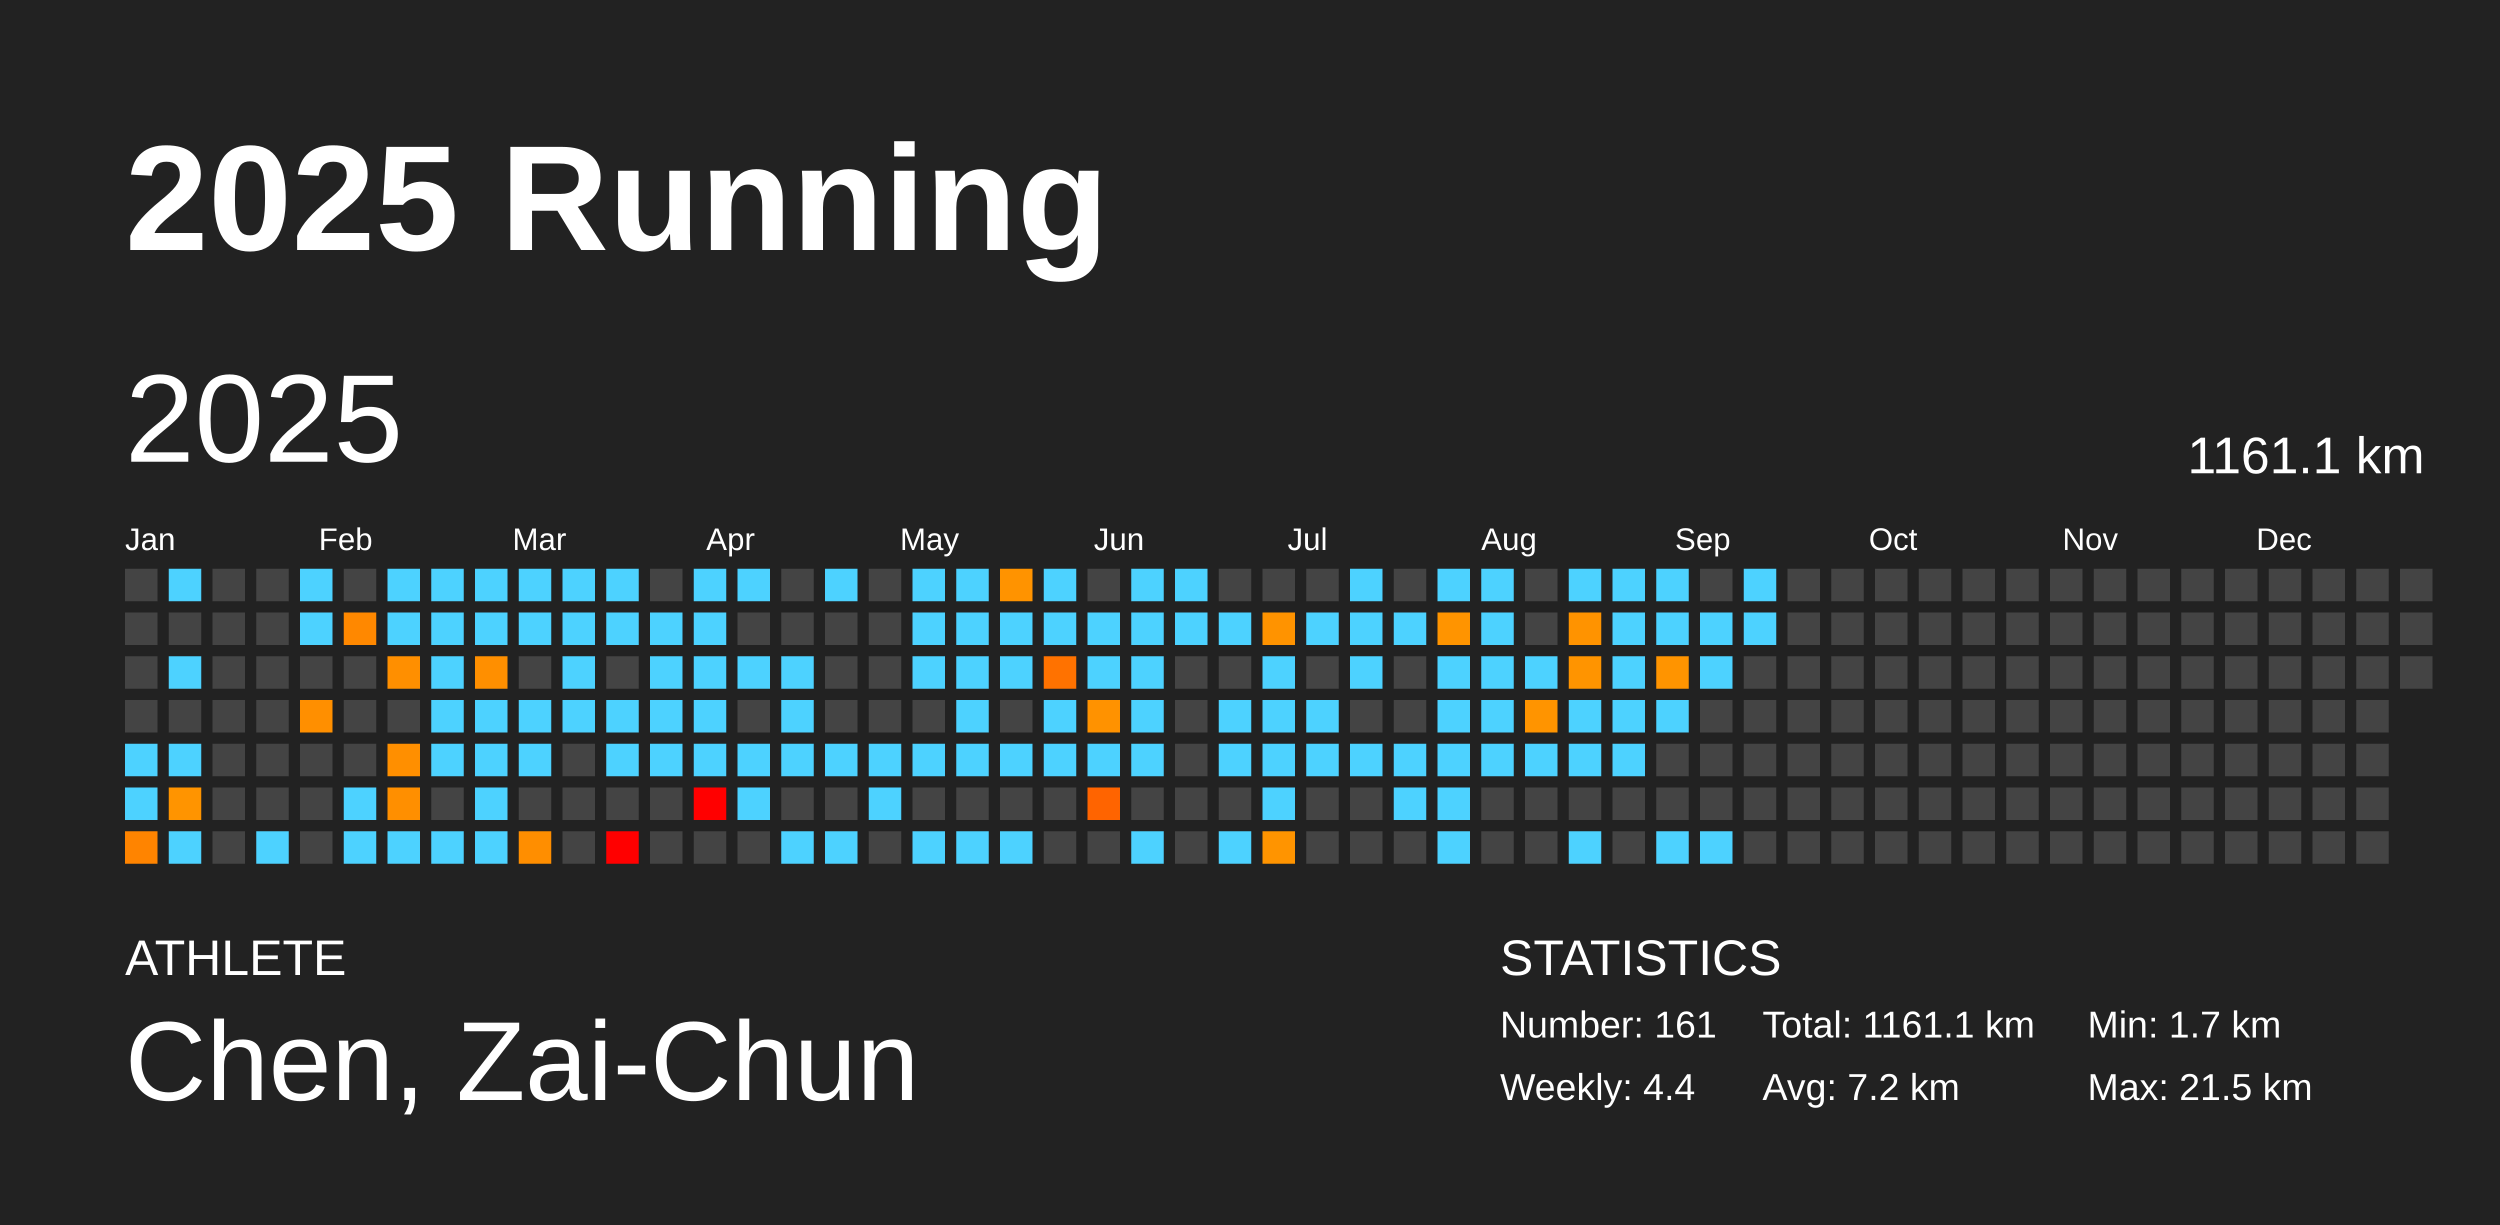
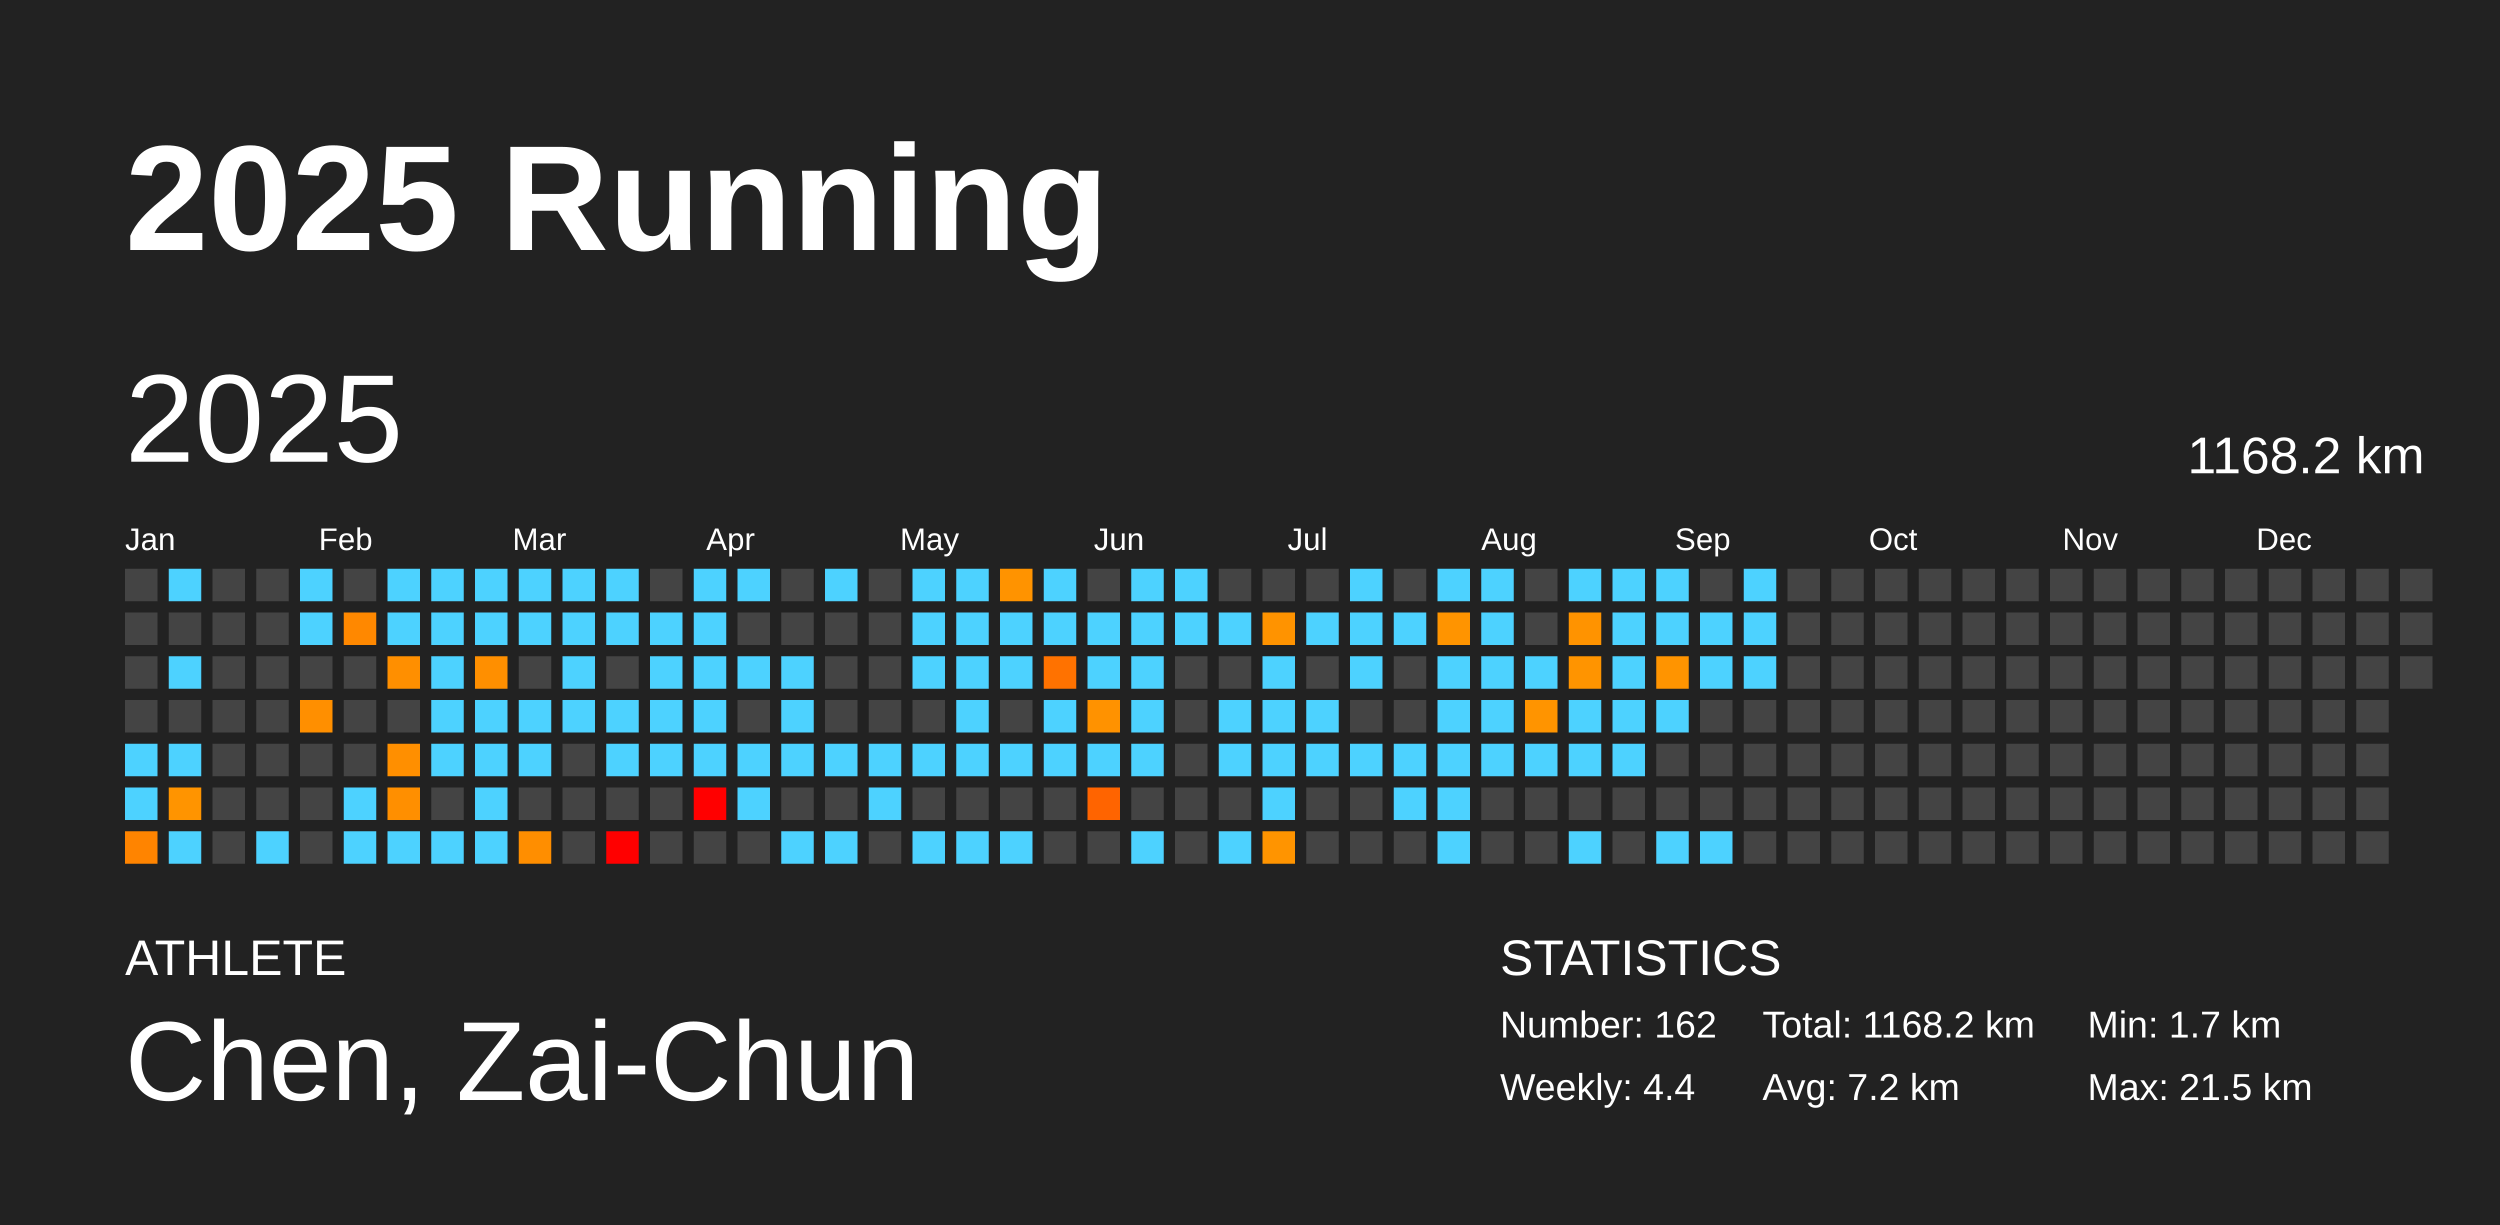
<svg xmlns="http://www.w3.org/2000/svg" baseProfile="full" height="98mm" version="1.1" viewBox="0,0,200,98" width="200mm">
  <defs />
  <rect fill="#222222" height="98" width="200" x="0" y="0" />
  <text fill="#FFFFFF" style="font-size:12px; font-family:Arial; font-weight:bold;" x="10" y="20">2025 Running</text>
  <text fill="#FFFFFF" style="font-size:4px; font-family:Arial" x="10" y="78">ATHLETE</text>
  <text fill="#FFFFFF" style="font-size:9px; font-family:Arial" x="10" y="88">Chen, Zai-Chun</text>
  <text fill="#FFFFFF" style="font-size:4px; font-family:Arial" x="120" y="78">STATISTICS</text>
-   <text fill="#FFFFFF" style="font-size:3px; font-family:Arial" x="120" y="83">Number: 161</text>
+   <text fill="#FFFFFF" style="font-size:3px; font-family:Arial" x="120" y="83">Number: 162</text>
  <text fill="#FFFFFF" style="font-size:3px; font-family:Arial" x="120" y="88">Weekly: 4.4</text>
-   <text fill="#FFFFFF" style="font-size:3px; font-family:Arial" x="141" y="83">Total: 1161.1 km</text>
+   <text fill="#FFFFFF" style="font-size:3px; font-family:Arial" x="141" y="83">Total: 1168.2 km</text>
  <text fill="#FFFFFF" style="font-size:3px; font-family:Arial" x="141" y="88">Avg: 7.2 km</text>
  <text fill="#FFFFFF" style="font-size:3px; font-family:Arial" x="167" y="83">Min: 1.7 km</text>
  <text fill="#FFFFFF" style="font-size:3px; font-family:Arial" x="167" y="88">Max: 21.5 km</text>
  <text dominant-baseline="hanging" fill="#FFFFFF" style="font-size:10.0px; font-family:Arial;" x="10" y="30">2025</text>
-   <text dominant-baseline="hanging" fill="#FFFFFF" style="font-size:4.125px; font-family:Arial;" x="175" y="35">1161.1 km</text>
+   <text dominant-baseline="hanging" fill="#FFFFFF" style="font-size:4.125px; font-family:Arial;" x="175" y="35">1168.2 km</text>
  <text fill="#FFFFFF" style="font-size:2.5px; font-family:Arial" x="10.0" y="44">Jan</text>
  <text fill="#FFFFFF" style="font-size:2.5px; font-family:Arial" x="25.5" y="44">Feb</text>
  <text fill="#FFFFFF" style="font-size:2.5px; font-family:Arial" x="41.0" y="44">Mar</text>
  <text fill="#FFFFFF" style="font-size:2.5px; font-family:Arial" x="56.5" y="44">Apr</text>
  <text fill="#FFFFFF" style="font-size:2.5px; font-family:Arial" x="72.0" y="44">May</text>
  <text fill="#FFFFFF" style="font-size:2.5px; font-family:Arial" x="87.5" y="44">Jun</text>
  <text fill="#FFFFFF" style="font-size:2.5px; font-family:Arial" x="103.0" y="44">Jul</text>
  <text fill="#FFFFFF" style="font-size:2.5px; font-family:Arial" x="118.5" y="44">Aug</text>
  <text fill="#FFFFFF" style="font-size:2.5px; font-family:Arial" x="134.0" y="44">Sep</text>
  <text fill="#FFFFFF" style="font-size:2.5px; font-family:Arial" x="149.5" y="44">Oct</text>
  <text fill="#FFFFFF" style="font-size:2.5px; font-family:Arial" x="165.0" y="44">Nov</text>
  <text fill="#FFFFFF" style="font-size:2.5px; font-family:Arial" x="180.5" y="44">Dec</text>
  <rect fill="#444444" height="2.6" width="2.6" x="10.0" y="45.5" />
  <rect fill="#444444" height="2.6" width="2.6" x="10.0" y="49.0" />
  <rect fill="#444444" height="2.6" width="2.6" x="10.0" y="52.5" />
  <rect fill="#444444" height="2.6" width="2.6" x="10.0" y="56.0" />
  <rect fill="#4dd2ff" height="2.6" width="2.6" x="10.0" y="59.5" />
  <rect fill="#4dd2ff" height="2.6" width="2.6" x="10.0" y="63.0" />
  <rect fill="#ff8400" height="2.6" width="2.6" x="10.0" y="66.5" />
  <rect fill="#4dd2ff" height="2.6" width="2.6" x="13.5" y="45.5" />
  <rect fill="#444444" height="2.6" width="2.6" x="13.5" y="49.0" />
  <rect fill="#4dd2ff" height="2.6" width="2.6" x="13.5" y="52.5" />
  <rect fill="#444444" height="2.6" width="2.6" x="13.5" y="56.0" />
  <rect fill="#4dd2ff" height="2.6" width="2.6" x="13.5" y="59.5" />
  <rect fill="#ff9400" height="2.6" width="2.6" x="13.5" y="63.0" />
  <rect fill="#4dd2ff" height="2.6" width="2.6" x="13.5" y="66.5" />
  <rect fill="#444444" height="2.6" width="2.6" x="17.0" y="45.5" />
  <rect fill="#444444" height="2.6" width="2.6" x="17.0" y="49.0" />
  <rect fill="#444444" height="2.6" width="2.6" x="17.0" y="52.5" />
  <rect fill="#444444" height="2.6" width="2.6" x="17.0" y="56.0" />
  <rect fill="#444444" height="2.6" width="2.6" x="17.0" y="59.5" />
  <rect fill="#444444" height="2.6" width="2.6" x="17.0" y="63.0" />
  <rect fill="#444444" height="2.6" width="2.6" x="17.0" y="66.5" />
  <rect fill="#444444" height="2.6" width="2.6" x="20.5" y="45.5" />
  <rect fill="#444444" height="2.6" width="2.6" x="20.5" y="49.0" />
  <rect fill="#444444" height="2.6" width="2.6" x="20.5" y="52.5" />
  <rect fill="#444444" height="2.6" width="2.6" x="20.5" y="56.0" />
  <rect fill="#444444" height="2.6" width="2.6" x="20.5" y="59.5" />
  <rect fill="#444444" height="2.6" width="2.6" x="20.5" y="63.0" />
  <rect fill="#4dd2ff" height="2.6" width="2.6" x="20.5" y="66.5" />
  <rect fill="#4dd2ff" height="2.6" width="2.6" x="24.0" y="45.5" />
  <rect fill="#4dd2ff" height="2.6" width="2.6" x="24.0" y="49.0" />
  <rect fill="#444444" height="2.6" width="2.6" x="24.0" y="52.5" />
  <rect fill="#ff8f00" height="2.6" width="2.6" x="24.0" y="56.0" />
  <rect fill="#444444" height="2.6" width="2.6" x="24.0" y="59.5" />
  <rect fill="#444444" height="2.6" width="2.6" x="24.0" y="63.0" />
  <rect fill="#444444" height="2.6" width="2.6" x="24.0" y="66.5" />
  <rect fill="#444444" height="2.6" width="2.6" x="27.5" y="45.5" />
  <rect fill="#ff8800" height="2.6" width="2.6" x="27.5" y="49.0" />
  <rect fill="#444444" height="2.6" width="2.6" x="27.5" y="52.5" />
  <rect fill="#444444" height="2.6" width="2.6" x="27.5" y="56.0" />
  <rect fill="#444444" height="2.6" width="2.6" x="27.5" y="59.5" />
  <rect fill="#4dd2ff" height="2.6" width="2.6" x="27.5" y="63.0" />
  <rect fill="#4dd2ff" height="2.6" width="2.6" x="27.5" y="66.5" />
  <rect fill="#4dd2ff" height="2.6" width="2.6" x="31.0" y="45.5" />
  <rect fill="#4dd2ff" height="2.6" width="2.6" x="31.0" y="49.0" />
  <rect fill="#ff8f00" height="2.6" width="2.6" x="31.0" y="52.5" />
  <rect fill="#444444" height="2.6" width="2.6" x="31.0" y="56.0" />
  <rect fill="#ff8f00" height="2.6" width="2.6" x="31.0" y="59.5" />
  <rect fill="#ff8f00" height="2.6" width="2.6" x="31.0" y="63.0" />
  <rect fill="#4dd2ff" height="2.6" width="2.6" x="31.0" y="66.5" />
  <rect fill="#4dd2ff" height="2.6" width="2.6" x="34.5" y="45.5" />
  <rect fill="#4dd2ff" height="2.6" width="2.6" x="34.5" y="49.0" />
  <rect fill="#4dd2ff" height="2.6" width="2.6" x="34.5" y="52.5" />
  <rect fill="#4dd2ff" height="2.6" width="2.6" x="34.5" y="56.0" />
  <rect fill="#4dd2ff" height="2.6" width="2.6" x="34.5" y="59.5" />
  <rect fill="#444444" height="2.6" width="2.6" x="34.5" y="63.0" />
  <rect fill="#4dd2ff" height="2.6" width="2.6" x="34.5" y="66.5" />
  <rect fill="#4dd2ff" height="2.6" width="2.6" x="38.0" y="45.5" />
  <rect fill="#4dd2ff" height="2.6" width="2.6" x="38.0" y="49.0" />
  <rect fill="#ff8f00" height="2.6" width="2.6" x="38.0" y="52.5" />
  <rect fill="#4dd2ff" height="2.6" width="2.6" x="38.0" y="56.0" />
  <rect fill="#4dd2ff" height="2.6" width="2.6" x="38.0" y="59.5" />
  <rect fill="#4dd2ff" height="2.6" width="2.6" x="38.0" y="63.0" />
  <rect fill="#4dd2ff" height="2.6" width="2.6" x="38.0" y="66.5" />
  <rect fill="#4dd2ff" height="2.6" width="2.6" x="41.5" y="45.5" />
  <rect fill="#4dd2ff" height="2.6" width="2.6" x="41.5" y="49.0" />
  <rect fill="#444444" height="2.6" width="2.6" x="41.5" y="52.5" />
  <rect fill="#4dd2ff" height="2.6" width="2.6" x="41.5" y="56.0" />
  <rect fill="#4dd2ff" height="2.6" width="2.6" x="41.5" y="59.5" />
  <rect fill="#444444" height="2.6" width="2.6" x="41.5" y="63.0" />
  <rect fill="#ff8e00" height="2.6" width="2.6" x="41.5" y="66.5" />
  <rect fill="#4dd2ff" height="2.6" width="2.6" x="45.0" y="45.5" />
  <rect fill="#4dd2ff" height="2.6" width="2.6" x="45.0" y="49.0" />
  <rect fill="#4dd2ff" height="2.6" width="2.6" x="45.0" y="52.5" />
  <rect fill="#4dd2ff" height="2.6" width="2.6" x="45.0" y="56.0" />
  <rect fill="#444444" height="2.6" width="2.6" x="45.0" y="59.5" />
  <rect fill="#444444" height="2.6" width="2.6" x="45.0" y="63.0" />
  <rect fill="#444444" height="2.6" width="2.6" x="45.0" y="66.5" />
  <rect fill="#4dd2ff" height="2.6" width="2.6" x="48.5" y="45.5" />
  <rect fill="#4dd2ff" height="2.6" width="2.6" x="48.5" y="49.0" />
  <rect fill="#444444" height="2.6" width="2.6" x="48.5" y="52.5" />
  <rect fill="#4dd2ff" height="2.6" width="2.6" x="48.5" y="56.0" />
  <rect fill="#4dd2ff" height="2.6" width="2.6" x="48.5" y="59.5" />
  <rect fill="#444444" height="2.6" width="2.6" x="48.5" y="63.0" />
  <rect fill="red" height="2.6" width="2.6" x="48.5" y="66.5" />
  <rect fill="#444444" height="2.6" width="2.6" x="52.0" y="45.5" />
  <rect fill="#4dd2ff" height="2.6" width="2.6" x="52.0" y="49.0" />
  <rect fill="#4dd2ff" height="2.6" width="2.6" x="52.0" y="52.5" />
  <rect fill="#4dd2ff" height="2.6" width="2.6" x="52.0" y="56.0" />
  <rect fill="#4dd2ff" height="2.6" width="2.6" x="52.0" y="59.5" />
  <rect fill="#444444" height="2.6" width="2.6" x="52.0" y="63.0" />
  <rect fill="#444444" height="2.6" width="2.6" x="52.0" y="66.5" />
  <rect fill="#4dd2ff" height="2.6" width="2.6" x="55.5" y="45.5" />
  <rect fill="#4dd2ff" height="2.6" width="2.6" x="55.5" y="49.0" />
  <rect fill="#4dd2ff" height="2.6" width="2.6" x="55.5" y="52.5" />
  <rect fill="#4dd2ff" height="2.6" width="2.6" x="55.5" y="56.0" />
  <rect fill="#4dd2ff" height="2.6" width="2.6" x="55.5" y="59.5" />
  <rect fill="red" height="2.6" width="2.6" x="55.5" y="63.0" />
  <rect fill="#444444" height="2.6" width="2.6" x="55.5" y="66.5" />
  <rect fill="#4dd2ff" height="2.6" width="2.6" x="59.0" y="45.5" />
  <rect fill="#444444" height="2.6" width="2.6" x="59.0" y="49.0" />
  <rect fill="#4dd2ff" height="2.6" width="2.6" x="59.0" y="52.5" />
  <rect fill="#444444" height="2.6" width="2.6" x="59.0" y="56.0" />
  <rect fill="#4dd2ff" height="2.6" width="2.6" x="59.0" y="59.5" />
  <rect fill="#4dd2ff" height="2.6" width="2.6" x="59.0" y="63.0" />
  <rect fill="#444444" height="2.6" width="2.6" x="59.0" y="66.5" />
  <rect fill="#444444" height="2.6" width="2.6" x="62.5" y="45.5" />
  <rect fill="#444444" height="2.6" width="2.6" x="62.5" y="49.0" />
  <rect fill="#4dd2ff" height="2.6" width="2.6" x="62.5" y="52.5" />
  <rect fill="#4dd2ff" height="2.6" width="2.6" x="62.5" y="56.0" />
  <rect fill="#4dd2ff" height="2.6" width="2.6" x="62.5" y="59.5" />
  <rect fill="#444444" height="2.6" width="2.6" x="62.5" y="63.0" />
  <rect fill="#4dd2ff" height="2.6" width="2.6" x="62.5" y="66.5" />
  <rect fill="#4dd2ff" height="2.6" width="2.6" x="66.0" y="45.5" />
  <rect fill="#444444" height="2.6" width="2.6" x="66.0" y="49.0" />
  <rect fill="#444444" height="2.6" width="2.6" x="66.0" y="52.5" />
  <rect fill="#444444" height="2.6" width="2.6" x="66.0" y="56.0" />
  <rect fill="#4dd2ff" height="2.6" width="2.6" x="66.0" y="59.5" />
  <rect fill="#444444" height="2.6" width="2.6" x="66.0" y="63.0" />
  <rect fill="#4dd2ff" height="2.6" width="2.6" x="66.0" y="66.5" />
  <rect fill="#444444" height="2.6" width="2.6" x="69.5" y="45.5" />
  <rect fill="#444444" height="2.6" width="2.6" x="69.5" y="49.0" />
  <rect fill="#444444" height="2.6" width="2.6" x="69.5" y="52.5" />
  <rect fill="#444444" height="2.6" width="2.6" x="69.5" y="56.0" />
  <rect fill="#4dd2ff" height="2.6" width="2.6" x="69.5" y="59.5" />
  <rect fill="#4dd2ff" height="2.6" width="2.6" x="69.5" y="63.0" />
  <rect fill="#444444" height="2.6" width="2.6" x="69.5" y="66.5" />
  <rect fill="#4dd2ff" height="2.6" width="2.6" x="73.0" y="45.5" />
  <rect fill="#4dd2ff" height="2.6" width="2.6" x="73.0" y="49.0" />
  <rect fill="#4dd2ff" height="2.6" width="2.6" x="73.0" y="52.5" />
  <rect fill="#444444" height="2.6" width="2.6" x="73.0" y="56.0" />
  <rect fill="#4dd2ff" height="2.6" width="2.6" x="73.0" y="59.5" />
  <rect fill="#444444" height="2.6" width="2.6" x="73.0" y="63.0" />
  <rect fill="#4dd2ff" height="2.6" width="2.6" x="73.0" y="66.5" />
  <rect fill="#4dd2ff" height="2.6" width="2.6" x="76.5" y="45.5" />
  <rect fill="#4dd2ff" height="2.6" width="2.6" x="76.5" y="49.0" />
  <rect fill="#4dd2ff" height="2.6" width="2.6" x="76.5" y="52.5" />
  <rect fill="#4dd2ff" height="2.6" width="2.6" x="76.5" y="56.0" />
  <rect fill="#4dd2ff" height="2.6" width="2.6" x="76.5" y="59.5" />
  <rect fill="#444444" height="2.6" width="2.6" x="76.5" y="63.0" />
  <rect fill="#4dd2ff" height="2.6" width="2.6" x="76.5" y="66.5" />
  <rect fill="#ff9300" height="2.6" width="2.6" x="80.0" y="45.5" />
  <rect fill="#4dd2ff" height="2.6" width="2.6" x="80.0" y="49.0" />
  <rect fill="#4dd2ff" height="2.6" width="2.6" x="80.0" y="52.5" />
  <rect fill="#444444" height="2.6" width="2.6" x="80.0" y="56.0" />
  <rect fill="#4dd2ff" height="2.6" width="2.6" x="80.0" y="59.5" />
  <rect fill="#444444" height="2.6" width="2.6" x="80.0" y="63.0" />
  <rect fill="#4dd2ff" height="2.6" width="2.6" x="80.0" y="66.5" />
  <rect fill="#4dd2ff" height="2.6" width="2.6" x="83.5" y="45.5" />
  <rect fill="#4dd2ff" height="2.6" width="2.6" x="83.5" y="49.0" />
  <rect fill="#ff7200" height="2.6" width="2.6" x="83.5" y="52.5" />
  <rect fill="#4dd2ff" height="2.6" width="2.6" x="83.5" y="56.0" />
  <rect fill="#4dd2ff" height="2.6" width="2.6" x="83.5" y="59.5" />
  <rect fill="#444444" height="2.6" width="2.6" x="83.5" y="63.0" />
  <rect fill="#444444" height="2.6" width="2.6" x="83.5" y="66.5" />
  <rect fill="#444444" height="2.6" width="2.6" x="87.0" y="45.5" />
  <rect fill="#4dd2ff" height="2.6" width="2.6" x="87.0" y="49.0" />
  <rect fill="#4dd2ff" height="2.6" width="2.6" x="87.0" y="52.5" />
  <rect fill="#ff9200" height="2.6" width="2.6" x="87.0" y="56.0" />
  <rect fill="#4dd2ff" height="2.6" width="2.6" x="87.0" y="59.5" />
  <rect fill="#ff6400" height="2.6" width="2.6" x="87.0" y="63.0" />
  <rect fill="#444444" height="2.6" width="2.6" x="87.0" y="66.5" />
  <rect fill="#4dd2ff" height="2.6" width="2.6" x="90.5" y="45.5" />
  <rect fill="#4dd2ff" height="2.6" width="2.6" x="90.5" y="49.0" />
  <rect fill="#4dd2ff" height="2.6" width="2.6" x="90.5" y="52.5" />
  <rect fill="#4dd2ff" height="2.6" width="2.6" x="90.5" y="56.0" />
  <rect fill="#4dd2ff" height="2.6" width="2.6" x="90.5" y="59.5" />
  <rect fill="#444444" height="2.6" width="2.6" x="90.5" y="63.0" />
  <rect fill="#4dd2ff" height="2.6" width="2.6" x="90.5" y="66.5" />
  <rect fill="#4dd2ff" height="2.6" width="2.6" x="94.0" y="45.5" />
  <rect fill="#4dd2ff" height="2.6" width="2.6" x="94.0" y="49.0" />
  <rect fill="#444444" height="2.6" width="2.6" x="94.0" y="52.5" />
  <rect fill="#444444" height="2.6" width="2.6" x="94.0" y="56.0" />
  <rect fill="#444444" height="2.6" width="2.6" x="94.0" y="59.5" />
  <rect fill="#444444" height="2.6" width="2.6" x="94.0" y="63.0" />
  <rect fill="#444444" height="2.6" width="2.6" x="94.0" y="66.5" />
  <rect fill="#444444" height="2.6" width="2.6" x="97.5" y="45.5" />
  <rect fill="#4dd2ff" height="2.6" width="2.6" x="97.5" y="49.0" />
  <rect fill="#444444" height="2.6" width="2.6" x="97.5" y="52.5" />
  <rect fill="#4dd2ff" height="2.6" width="2.6" x="97.5" y="56.0" />
  <rect fill="#4dd2ff" height="2.6" width="2.6" x="97.5" y="59.5" />
  <rect fill="#444444" height="2.6" width="2.6" x="97.5" y="63.0" />
  <rect fill="#4dd2ff" height="2.6" width="2.6" x="97.5" y="66.5" />
  <rect fill="#444444" height="2.6" width="2.6" x="101.0" y="45.5" />
  <rect fill="#ff9300" height="2.6" width="2.6" x="101.0" y="49.0" />
  <rect fill="#4dd2ff" height="2.6" width="2.6" x="101.0" y="52.5" />
  <rect fill="#4dd2ff" height="2.6" width="2.6" x="101.0" y="56.0" />
  <rect fill="#4dd2ff" height="2.6" width="2.6" x="101.0" y="59.5" />
  <rect fill="#4dd2ff" height="2.6" width="2.6" x="101.0" y="63.0" />
  <rect fill="#ff9400" height="2.6" width="2.6" x="101.0" y="66.5" />
  <rect fill="#444444" height="2.6" width="2.6" x="104.5" y="45.5" />
  <rect fill="#4dd2ff" height="2.6" width="2.6" x="104.5" y="49.0" />
  <rect fill="#444444" height="2.6" width="2.6" x="104.5" y="52.5" />
  <rect fill="#4dd2ff" height="2.6" width="2.6" x="104.5" y="56.0" />
  <rect fill="#4dd2ff" height="2.6" width="2.6" x="104.5" y="59.5" />
  <rect fill="#444444" height="2.6" width="2.6" x="104.5" y="63.0" />
  <rect fill="#444444" height="2.6" width="2.6" x="104.5" y="66.5" />
  <rect fill="#4dd2ff" height="2.6" width="2.6" x="108.0" y="45.5" />
  <rect fill="#4dd2ff" height="2.6" width="2.6" x="108.0" y="49.0" />
  <rect fill="#4dd2ff" height="2.6" width="2.6" x="108.0" y="52.5" />
  <rect fill="#444444" height="2.6" width="2.6" x="108.0" y="56.0" />
  <rect fill="#4dd2ff" height="2.6" width="2.6" x="108.0" y="59.5" />
  <rect fill="#444444" height="2.6" width="2.6" x="108.0" y="63.0" />
  <rect fill="#444444" height="2.6" width="2.6" x="108.0" y="66.5" />
  <rect fill="#444444" height="2.6" width="2.6" x="111.5" y="45.5" />
  <rect fill="#4dd2ff" height="2.6" width="2.6" x="111.5" y="49.0" />
  <rect fill="#444444" height="2.6" width="2.6" x="111.5" y="52.5" />
  <rect fill="#444444" height="2.6" width="2.6" x="111.5" y="56.0" />
  <rect fill="#4dd2ff" height="2.6" width="2.6" x="111.5" y="59.5" />
  <rect fill="#4dd2ff" height="2.6" width="2.6" x="111.5" y="63.0" />
  <rect fill="#444444" height="2.6" width="2.6" x="111.5" y="66.5" />
  <rect fill="#4dd2ff" height="2.6" width="2.6" x="115.0" y="45.5" />
  <rect fill="#ff9400" height="2.6" width="2.6" x="115.0" y="49.0" />
  <rect fill="#4dd2ff" height="2.6" width="2.6" x="115.0" y="52.5" />
  <rect fill="#4dd2ff" height="2.6" width="2.6" x="115.0" y="56.0" />
  <rect fill="#4dd2ff" height="2.6" width="2.6" x="115.0" y="59.5" />
  <rect fill="#4dd2ff" height="2.6" width="2.6" x="115.0" y="63.0" />
  <rect fill="#4dd2ff" height="2.6" width="2.6" x="115.0" y="66.5" />
  <rect fill="#4dd2ff" height="2.6" width="2.6" x="118.5" y="45.5" />
  <rect fill="#4dd2ff" height="2.6" width="2.6" x="118.5" y="49.0" />
  <rect fill="#4dd2ff" height="2.6" width="2.6" x="118.5" y="52.5" />
  <rect fill="#4dd2ff" height="2.6" width="2.6" x="118.5" y="56.0" />
  <rect fill="#4dd2ff" height="2.6" width="2.6" x="118.5" y="59.5" />
  <rect fill="#444444" height="2.6" width="2.6" x="118.5" y="63.0" />
  <rect fill="#444444" height="2.6" width="2.6" x="118.5" y="66.5" />
  <rect fill="#444444" height="2.6" width="2.6" x="122.0" y="45.5" />
  <rect fill="#444444" height="2.6" width="2.6" x="122.0" y="49.0" />
  <rect fill="#4dd2ff" height="2.6" width="2.6" x="122.0" y="52.5" />
  <rect fill="#ff9400" height="2.6" width="2.6" x="122.0" y="56.0" />
  <rect fill="#4dd2ff" height="2.6" width="2.6" x="122.0" y="59.5" />
  <rect fill="#444444" height="2.6" width="2.6" x="122.0" y="63.0" />
  <rect fill="#444444" height="2.6" width="2.6" x="122.0" y="66.5" />
  <rect fill="#4dd2ff" height="2.6" width="2.6" x="125.5" y="45.5" />
  <rect fill="#ff9300" height="2.6" width="2.6" x="125.5" y="49.0" />
  <rect fill="#ff9400" height="2.6" width="2.6" x="125.5" y="52.5" />
  <rect fill="#4dd2ff" height="2.6" width="2.6" x="125.5" y="56.0" />
  <rect fill="#4dd2ff" height="2.6" width="2.6" x="125.5" y="59.5" />
  <rect fill="#444444" height="2.6" width="2.6" x="125.5" y="63.0" />
  <rect fill="#4dd2ff" height="2.6" width="2.6" x="125.5" y="66.5" />
  <rect fill="#4dd2ff" height="2.6" width="2.6" x="129.0" y="45.5" />
  <rect fill="#4dd2ff" height="2.6" width="2.6" x="129.0" y="49.0" />
  <rect fill="#4dd2ff" height="2.6" width="2.6" x="129.0" y="52.5" />
  <rect fill="#4dd2ff" height="2.6" width="2.6" x="129.0" y="56.0" />
  <rect fill="#4dd2ff" height="2.6" width="2.6" x="129.0" y="59.5" />
  <rect fill="#444444" height="2.6" width="2.6" x="129.0" y="63.0" />
  <rect fill="#444444" height="2.6" width="2.6" x="129.0" y="66.5" />
  <rect fill="#4dd2ff" height="2.6" width="2.6" x="132.5" y="45.5" />
  <rect fill="#4dd2ff" height="2.6" width="2.6" x="132.5" y="49.0" />
  <rect fill="#ff9400" height="2.6" width="2.6" x="132.5" y="52.5" />
  <rect fill="#4dd2ff" height="2.6" width="2.6" x="132.5" y="56.0" />
  <rect fill="#444444" height="2.6" width="2.6" x="132.5" y="59.5" />
  <rect fill="#444444" height="2.6" width="2.6" x="132.5" y="63.0" />
  <rect fill="#4dd2ff" height="2.6" width="2.6" x="132.5" y="66.5" />
  <rect fill="#444444" height="2.6" width="2.6" x="136.0" y="45.5" />
  <rect fill="#4dd2ff" height="2.6" width="2.6" x="136.0" y="49.0" />
  <rect fill="#4dd2ff" height="2.6" width="2.6" x="136.0" y="52.5" />
  <rect fill="#444444" height="2.6" width="2.6" x="136.0" y="56.0" />
  <rect fill="#444444" height="2.6" width="2.6" x="136.0" y="59.5" />
  <rect fill="#444444" height="2.6" width="2.6" x="136.0" y="63.0" />
  <rect fill="#4dd2ff" height="2.6" width="2.6" x="136.0" y="66.5" />
  <rect fill="#4dd2ff" height="2.6" width="2.6" x="139.5" y="45.5" />
  <rect fill="#4dd2ff" height="2.6" width="2.6" x="139.5" y="49.0" />
-   <rect fill="#444444" height="2.6" width="2.6" x="139.5" y="52.5" />
+   <rect fill="#4dd2ff" height="2.6" width="2.6" x="139.5" y="52.5" />
  <rect fill="#444444" height="2.6" width="2.6" x="139.5" y="56.0" />
  <rect fill="#444444" height="2.6" width="2.6" x="139.5" y="59.5" />
  <rect fill="#444444" height="2.6" width="2.6" x="139.5" y="63.0" />
  <rect fill="#444444" height="2.6" width="2.6" x="139.5" y="66.5" />
  <rect fill="#444444" height="2.6" width="2.6" x="143.0" y="45.5" />
  <rect fill="#444444" height="2.6" width="2.6" x="143.0" y="49.0" />
  <rect fill="#444444" height="2.6" width="2.6" x="143.0" y="52.5" />
  <rect fill="#444444" height="2.6" width="2.6" x="143.0" y="56.0" />
  <rect fill="#444444" height="2.6" width="2.6" x="143.0" y="59.5" />
  <rect fill="#444444" height="2.6" width="2.6" x="143.0" y="63.0" />
  <rect fill="#444444" height="2.6" width="2.6" x="143.0" y="66.5" />
  <rect fill="#444444" height="2.6" width="2.6" x="146.5" y="45.5" />
  <rect fill="#444444" height="2.6" width="2.6" x="146.5" y="49.0" />
  <rect fill="#444444" height="2.6" width="2.6" x="146.5" y="52.5" />
  <rect fill="#444444" height="2.6" width="2.6" x="146.5" y="56.0" />
  <rect fill="#444444" height="2.6" width="2.6" x="146.5" y="59.5" />
  <rect fill="#444444" height="2.6" width="2.6" x="146.5" y="63.0" />
  <rect fill="#444444" height="2.6" width="2.6" x="146.5" y="66.5" />
  <rect fill="#444444" height="2.6" width="2.6" x="150.0" y="45.5" />
  <rect fill="#444444" height="2.6" width="2.6" x="150.0" y="49.0" />
  <rect fill="#444444" height="2.6" width="2.6" x="150.0" y="52.5" />
  <rect fill="#444444" height="2.6" width="2.6" x="150.0" y="56.0" />
  <rect fill="#444444" height="2.6" width="2.6" x="150.0" y="59.5" />
  <rect fill="#444444" height="2.6" width="2.6" x="150.0" y="63.0" />
  <rect fill="#444444" height="2.6" width="2.6" x="150.0" y="66.5" />
  <rect fill="#444444" height="2.6" width="2.6" x="153.5" y="45.5" />
  <rect fill="#444444" height="2.6" width="2.6" x="153.5" y="49.0" />
  <rect fill="#444444" height="2.6" width="2.6" x="153.5" y="52.5" />
  <rect fill="#444444" height="2.6" width="2.6" x="153.5" y="56.0" />
  <rect fill="#444444" height="2.6" width="2.6" x="153.5" y="59.5" />
  <rect fill="#444444" height="2.6" width="2.6" x="153.5" y="63.0" />
  <rect fill="#444444" height="2.6" width="2.6" x="153.5" y="66.5" />
  <rect fill="#444444" height="2.6" width="2.6" x="157.0" y="45.5" />
  <rect fill="#444444" height="2.6" width="2.6" x="157.0" y="49.0" />
  <rect fill="#444444" height="2.6" width="2.6" x="157.0" y="52.5" />
  <rect fill="#444444" height="2.6" width="2.6" x="157.0" y="56.0" />
  <rect fill="#444444" height="2.6" width="2.6" x="157.0" y="59.5" />
  <rect fill="#444444" height="2.6" width="2.6" x="157.0" y="63.0" />
  <rect fill="#444444" height="2.6" width="2.6" x="157.0" y="66.5" />
  <rect fill="#444444" height="2.6" width="2.6" x="160.5" y="45.5" />
  <rect fill="#444444" height="2.6" width="2.6" x="160.5" y="49.0" />
  <rect fill="#444444" height="2.6" width="2.6" x="160.5" y="52.5" />
  <rect fill="#444444" height="2.6" width="2.6" x="160.5" y="56.0" />
  <rect fill="#444444" height="2.6" width="2.6" x="160.5" y="59.5" />
  <rect fill="#444444" height="2.6" width="2.6" x="160.5" y="63.0" />
  <rect fill="#444444" height="2.6" width="2.6" x="160.5" y="66.5" />
  <rect fill="#444444" height="2.6" width="2.6" x="164.0" y="45.5" />
  <rect fill="#444444" height="2.6" width="2.6" x="164.0" y="49.0" />
  <rect fill="#444444" height="2.6" width="2.6" x="164.0" y="52.5" />
  <rect fill="#444444" height="2.6" width="2.6" x="164.0" y="56.0" />
  <rect fill="#444444" height="2.6" width="2.6" x="164.0" y="59.5" />
  <rect fill="#444444" height="2.6" width="2.6" x="164.0" y="63.0" />
  <rect fill="#444444" height="2.6" width="2.6" x="164.0" y="66.5" />
  <rect fill="#444444" height="2.6" width="2.6" x="167.5" y="45.5" />
  <rect fill="#444444" height="2.6" width="2.6" x="167.5" y="49.0" />
  <rect fill="#444444" height="2.6" width="2.6" x="167.5" y="52.5" />
  <rect fill="#444444" height="2.6" width="2.6" x="167.5" y="56.0" />
  <rect fill="#444444" height="2.6" width="2.6" x="167.5" y="59.5" />
  <rect fill="#444444" height="2.6" width="2.6" x="167.5" y="63.0" />
  <rect fill="#444444" height="2.6" width="2.6" x="167.5" y="66.5" />
  <rect fill="#444444" height="2.6" width="2.6" x="171.0" y="45.5" />
  <rect fill="#444444" height="2.6" width="2.6" x="171.0" y="49.0" />
  <rect fill="#444444" height="2.6" width="2.6" x="171.0" y="52.5" />
  <rect fill="#444444" height="2.6" width="2.6" x="171.0" y="56.0" />
  <rect fill="#444444" height="2.6" width="2.6" x="171.0" y="59.5" />
  <rect fill="#444444" height="2.6" width="2.6" x="171.0" y="63.0" />
  <rect fill="#444444" height="2.6" width="2.6" x="171.0" y="66.5" />
  <rect fill="#444444" height="2.6" width="2.6" x="174.5" y="45.5" />
  <rect fill="#444444" height="2.6" width="2.6" x="174.5" y="49.0" />
  <rect fill="#444444" height="2.6" width="2.6" x="174.5" y="52.5" />
  <rect fill="#444444" height="2.6" width="2.6" x="174.5" y="56.0" />
  <rect fill="#444444" height="2.6" width="2.6" x="174.5" y="59.5" />
  <rect fill="#444444" height="2.6" width="2.6" x="174.5" y="63.0" />
  <rect fill="#444444" height="2.6" width="2.6" x="174.5" y="66.5" />
  <rect fill="#444444" height="2.6" width="2.6" x="178.0" y="45.5" />
  <rect fill="#444444" height="2.6" width="2.6" x="178.0" y="49.0" />
  <rect fill="#444444" height="2.6" width="2.6" x="178.0" y="52.5" />
  <rect fill="#444444" height="2.6" width="2.6" x="178.0" y="56.0" />
  <rect fill="#444444" height="2.6" width="2.6" x="178.0" y="59.5" />
  <rect fill="#444444" height="2.6" width="2.6" x="178.0" y="63.0" />
  <rect fill="#444444" height="2.6" width="2.6" x="178.0" y="66.5" />
  <rect fill="#444444" height="2.6" width="2.6" x="181.5" y="45.5" />
  <rect fill="#444444" height="2.6" width="2.6" x="181.5" y="49.0" />
  <rect fill="#444444" height="2.6" width="2.6" x="181.5" y="52.5" />
  <rect fill="#444444" height="2.6" width="2.6" x="181.5" y="56.0" />
  <rect fill="#444444" height="2.6" width="2.6" x="181.5" y="59.5" />
  <rect fill="#444444" height="2.6" width="2.6" x="181.5" y="63.0" />
  <rect fill="#444444" height="2.6" width="2.6" x="181.5" y="66.5" />
  <rect fill="#444444" height="2.6" width="2.6" x="185.0" y="45.5" />
  <rect fill="#444444" height="2.6" width="2.6" x="185.0" y="49.0" />
  <rect fill="#444444" height="2.6" width="2.6" x="185.0" y="52.5" />
  <rect fill="#444444" height="2.6" width="2.6" x="185.0" y="56.0" />
  <rect fill="#444444" height="2.6" width="2.6" x="185.0" y="59.5" />
  <rect fill="#444444" height="2.6" width="2.6" x="185.0" y="63.0" />
  <rect fill="#444444" height="2.6" width="2.6" x="185.0" y="66.5" />
  <rect fill="#444444" height="2.6" width="2.6" x="188.5" y="45.5" />
  <rect fill="#444444" height="2.6" width="2.6" x="188.5" y="49.0" />
  <rect fill="#444444" height="2.6" width="2.6" x="188.5" y="52.5" />
  <rect fill="#444444" height="2.6" width="2.6" x="188.5" y="56.0" />
  <rect fill="#444444" height="2.6" width="2.6" x="188.5" y="59.5" />
  <rect fill="#444444" height="2.6" width="2.6" x="188.5" y="63.0" />
  <rect fill="#444444" height="2.6" width="2.6" x="188.5" y="66.5" />
  <rect fill="#444444" height="2.6" width="2.6" x="192.0" y="45.5" />
  <rect fill="#444444" height="2.6" width="2.6" x="192.0" y="49.0" />
  <rect fill="#444444" height="2.6" width="2.6" x="192.0" y="52.5" />
</svg>
